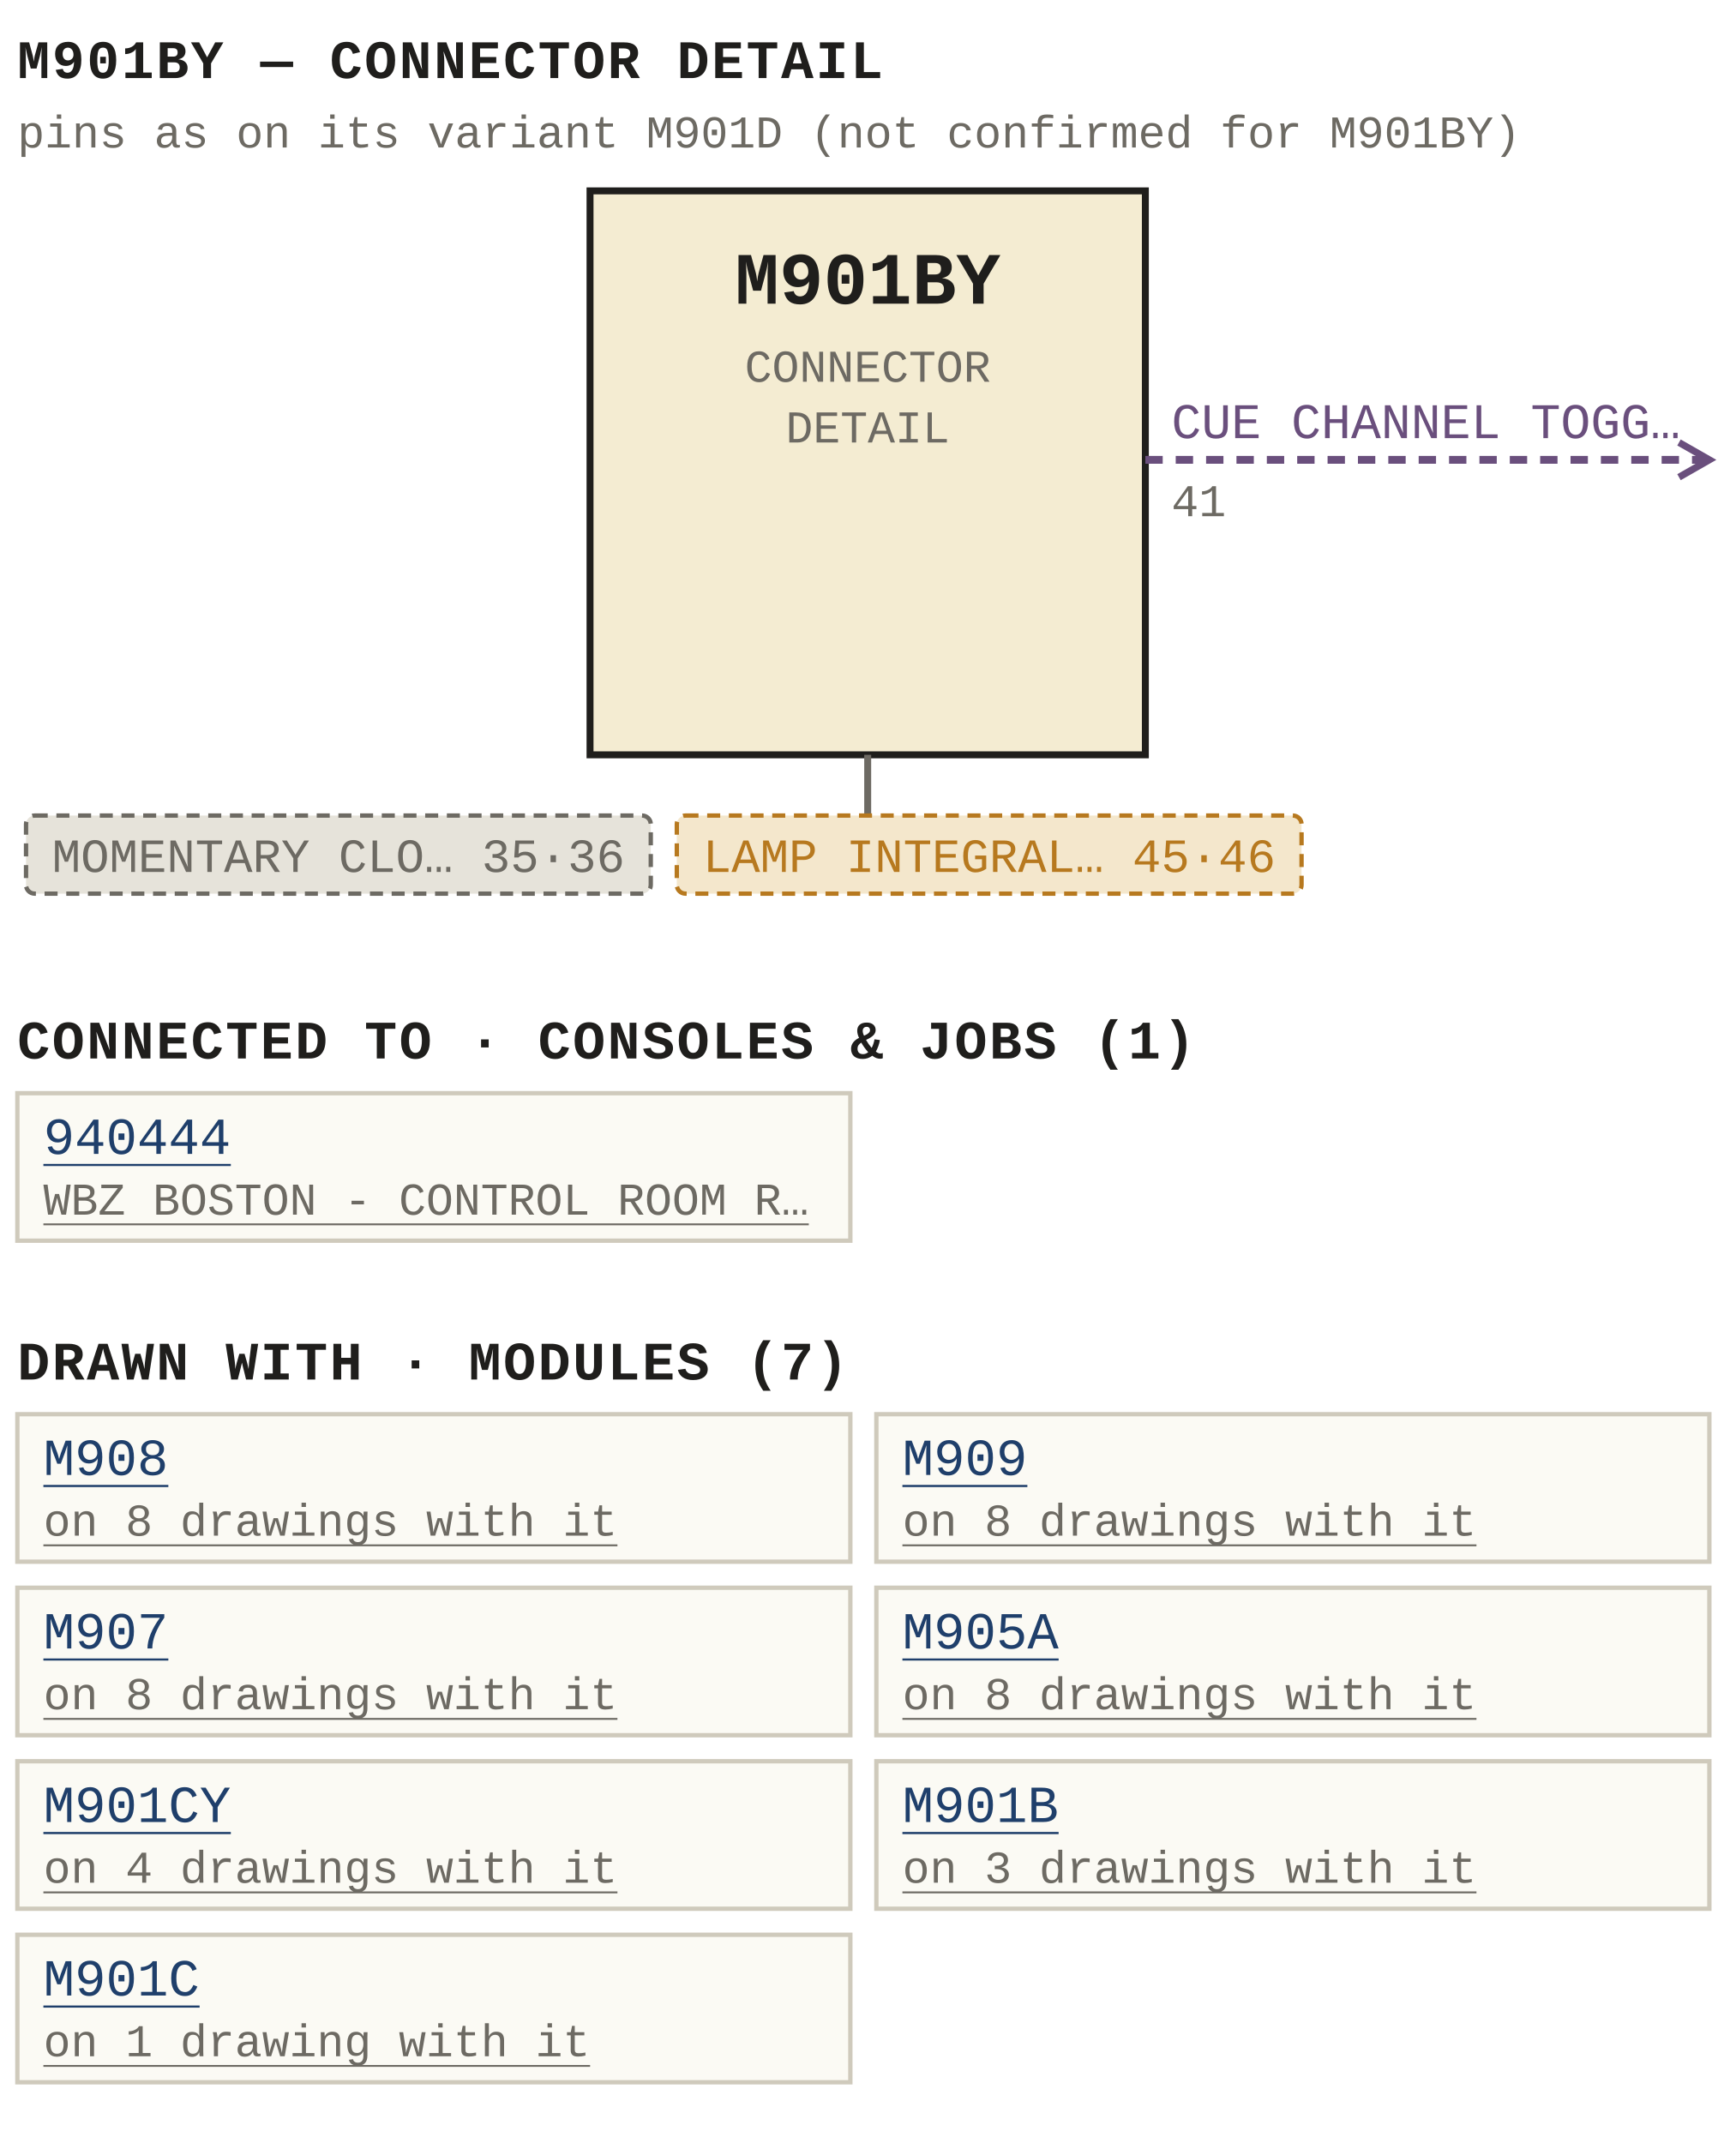
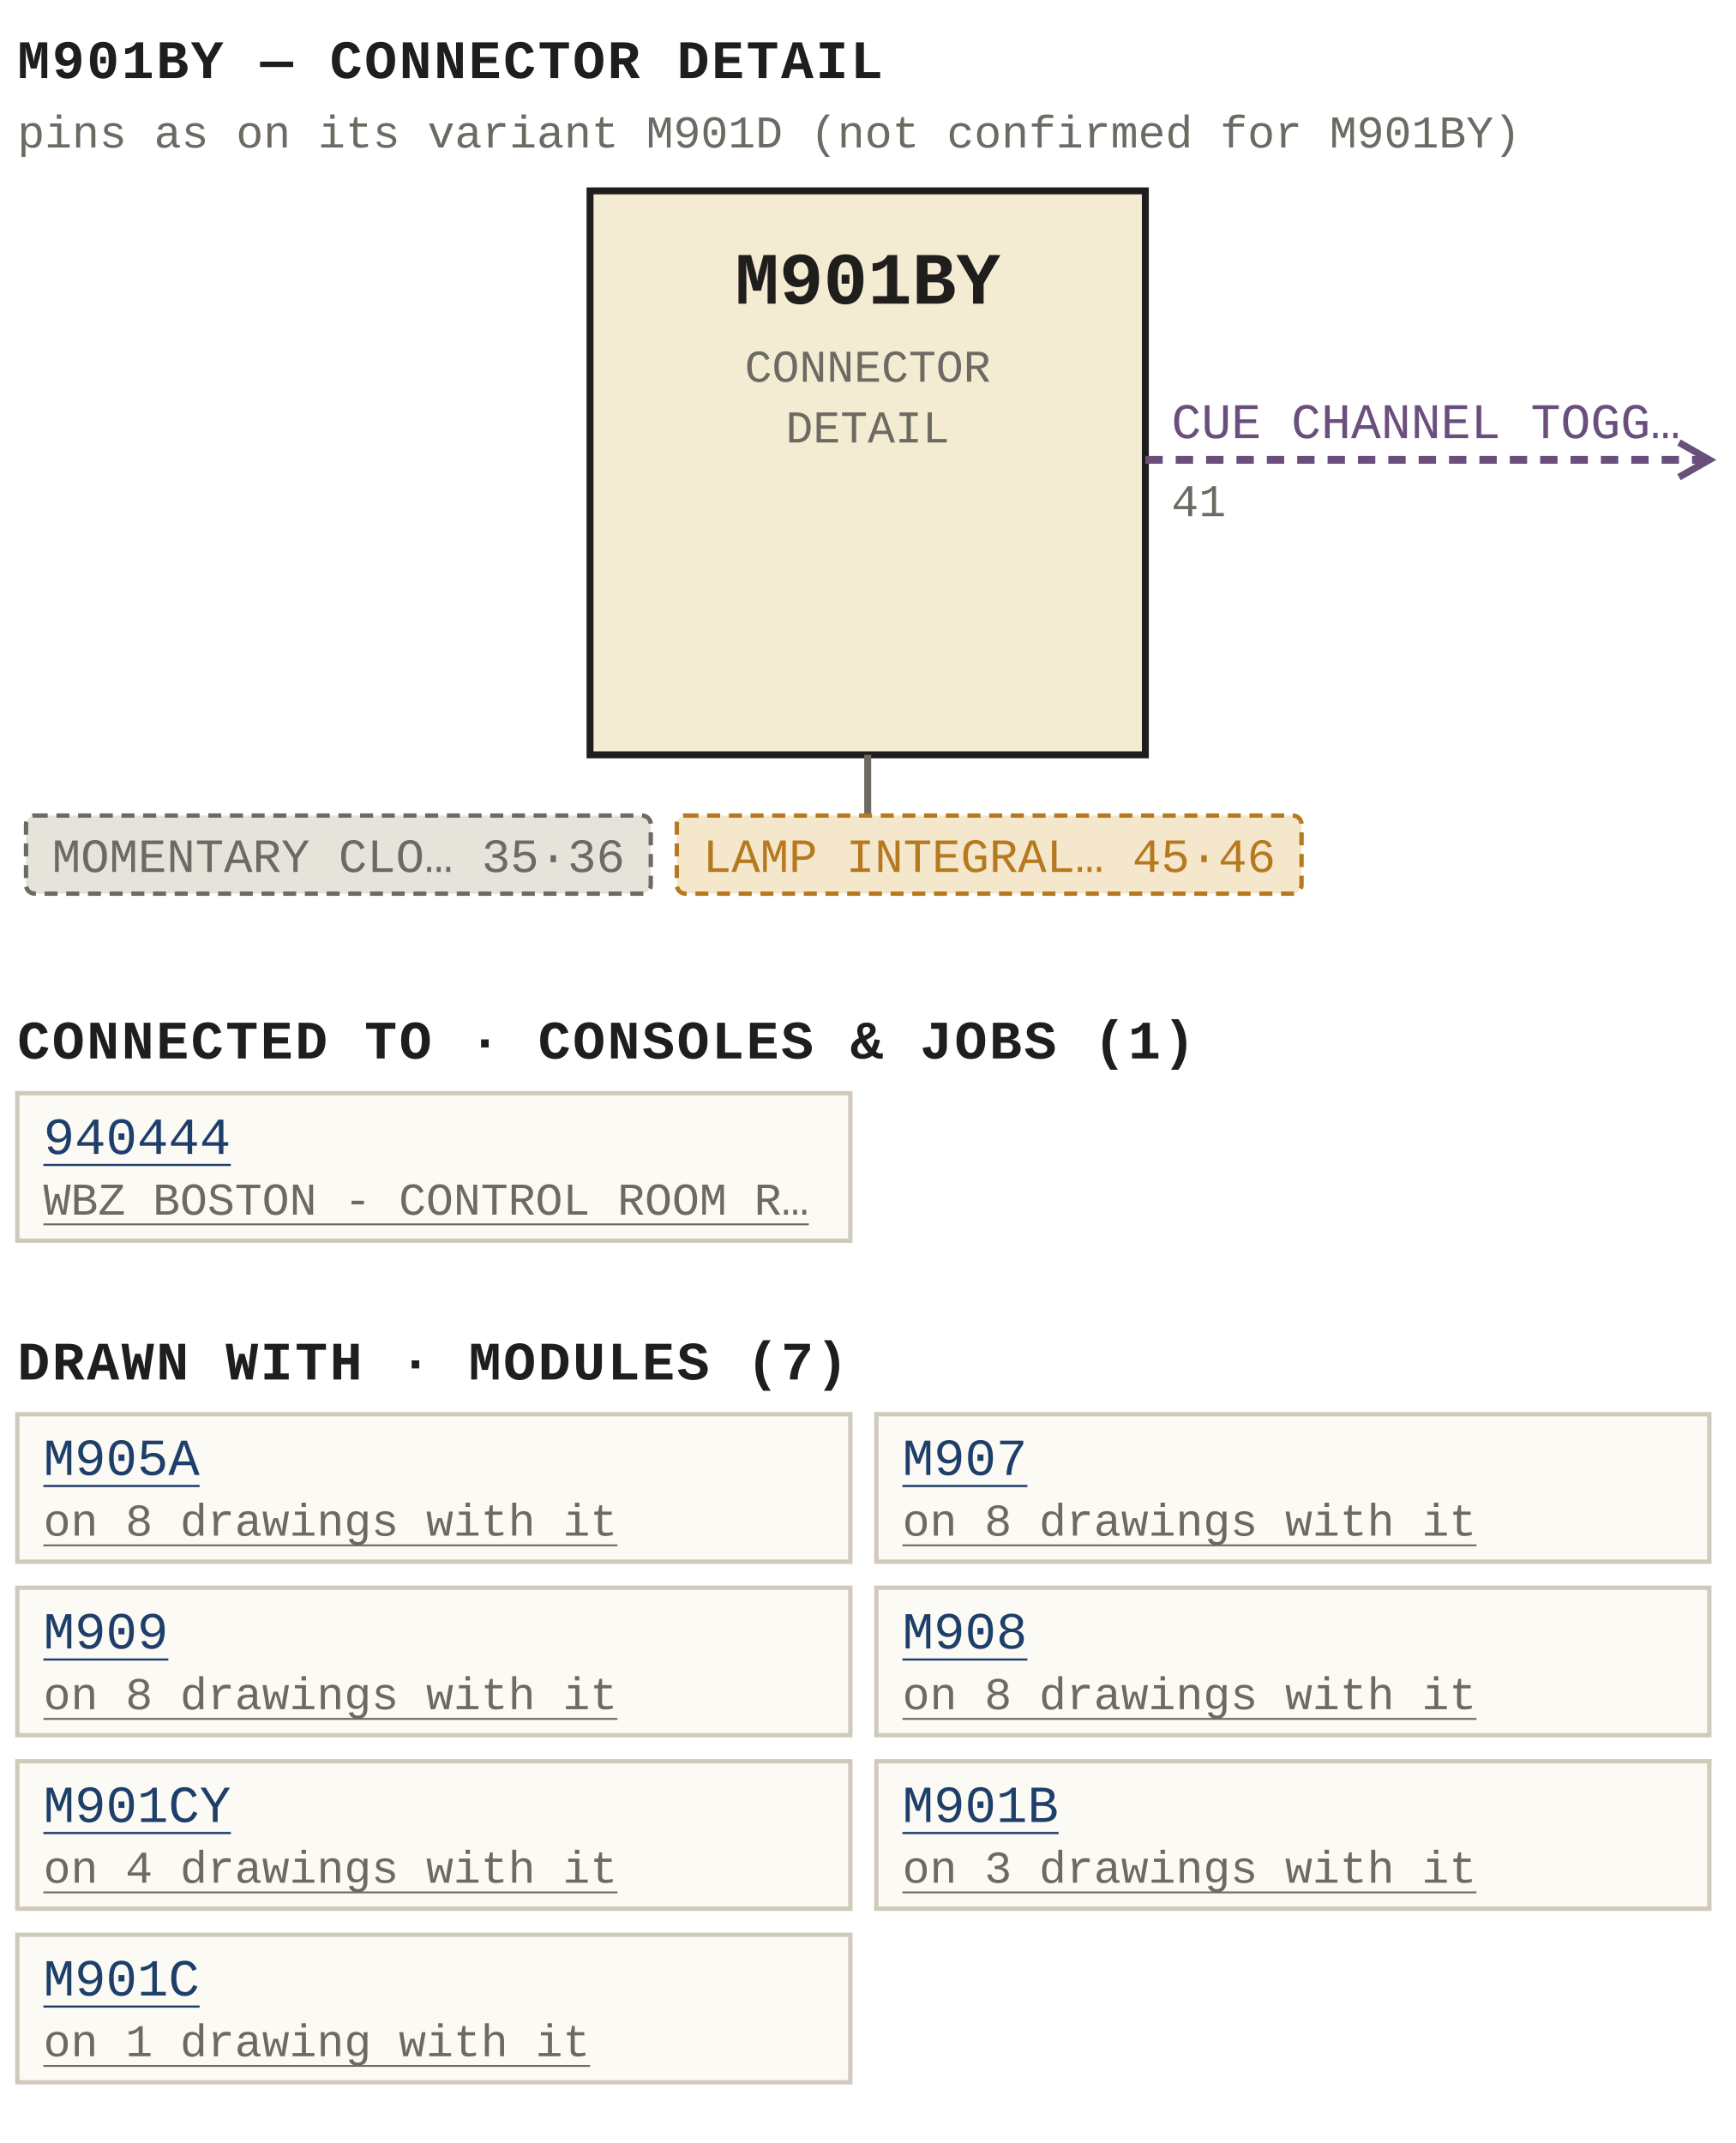
<svg xmlns="http://www.w3.org/2000/svg" class="wp" viewBox="0 0 400 494" width="400" height="494" role="img" aria-label="M901BY connections" style="width:100%;max-width:500px;height:auto;background:#fbfaf4">
  <style>.wp text{font-family:"Courier Prime","Courier New",Courier,monospace;fill:#1f1e1c;font-size:12px} .wp .f{fill:#6d6a63;font-size:10.5px} .wp .h{font-size:12.5px;font-weight:700;letter-spacing:.04em} .wp .b{font-size:17px;font-weight:700} .wp a text{fill:#1f3f6b;text-decoration:underline} .wp a:hover rect{fill:#efe9d2}</style>
  <text x="4" y="18" class="h">M901BY — CONNECTOR DETAIL</text>
  <text x="4" y="34" class="f">pins as on its variant M901D (not confirmed for M901BY)</text>
  <rect x="136" y="44" width="128" height="130" fill="#f4ecd2" stroke="#1f1e1c" stroke-width="1.6" />
  <text x="200.0" y="70" class="b" text-anchor="middle">M901BY</text>
  <text x="200.0" y="88" class="f" text-anchor="middle">CONNECTOR</text>
  <text x="200.0" y="102" class="f" text-anchor="middle">DETAIL</text>
  <line x1="264" y1="106" x2="394" y2="106" stroke="#6a4f7d" stroke-width="1.8" stroke-dasharray="4 3" />
  <path d="M387,102 L394,106 L387,110" fill="none" stroke="#6a4f7d" stroke-width="1.6" />
  <text x="270" y="101" text-anchor="start" style="font-size:11.5px;fill:#6a4f7d">CUE CHANNEL TOGG…</text>
  <text x="270" y="119" text-anchor="start" class="f">41</text>
  <line x1="200.0" y1="174" x2="200.0" y2="188" stroke="#6d6a63" stroke-width="1.6" />
  <rect x="6" y="188" width="144" height="18" rx="2" fill="#e6e3da" stroke="#6d6a63" stroke-dasharray="3 2" />
  <text x="12" y="201" style="font-size:11px;fill:#6d6a63">MOMENTARY CLO… 35·36</text>
  <rect x="156.0" y="188" width="144" height="18" rx="2" fill="#f4e7cc" stroke="#b7791f" stroke-dasharray="3 2" />
  <text x="162.0" y="201" style="font-size:11px;fill:#b7791f">LAMP INTEGRAL… 45·46</text>
  <text x="4" y="244" class="h">CONNECTED TO · CONSOLES &amp; JOBS (1)</text>
  <a href="../../PAGES/Job-940444.html">
    <rect x="4" y="252" width="192" height="34" fill="#fbfaf4" stroke="#cfcabc" />
    <text x="10" y="266">940444</text>
    <text x="10" y="280" class="f">WBZ BOSTON - CONTROL ROOM R…</text>
  </a>
  <text x="4" y="318" class="h">DRAWN WITH · MODULES (7)</text>
-   <a href="../../PAGES/M908.html">
+   <a href="../../PAGES/M905A.html">
    <rect x="4" y="326" width="192" height="34" fill="#fbfaf4" stroke="#cfcabc" />
-     <text x="10" y="340">M908</text>
+     <text x="10" y="340">M905A</text>
    <text x="10" y="354" class="f">on 8 drawings with it</text>
  </a>
-   <a href="../../PAGES/M909.html">
+   <a href="../../PAGES/M907.html">
    <rect x="202" y="326" width="192" height="34" fill="#fbfaf4" stroke="#cfcabc" />
-     <text x="208" y="340">M909</text>
+     <text x="208" y="340">M907</text>
    <text x="208" y="354" class="f">on 8 drawings with it</text>
  </a>
-   <a href="../../PAGES/M907.html">
+   <a href="../../PAGES/M909.html">
    <rect x="4" y="366" width="192" height="34" fill="#fbfaf4" stroke="#cfcabc" />
-     <text x="10" y="380">M907</text>
+     <text x="10" y="380">M909</text>
    <text x="10" y="394" class="f">on 8 drawings with it</text>
  </a>
-   <a href="../../PAGES/M905A.html">
+   <a href="../../PAGES/M908.html">
    <rect x="202" y="366" width="192" height="34" fill="#fbfaf4" stroke="#cfcabc" />
-     <text x="208" y="380">M905A</text>
+     <text x="208" y="380">M908</text>
    <text x="208" y="394" class="f">on 8 drawings with it</text>
  </a>
  <a href="../../PAGES/M901CY.html">
    <rect x="4" y="406" width="192" height="34" fill="#fbfaf4" stroke="#cfcabc" />
    <text x="10" y="420">M901CY</text>
    <text x="10" y="434" class="f">on 4 drawings with it</text>
  </a>
  <a href="../../PAGES/M901B.html">
    <rect x="202" y="406" width="192" height="34" fill="#fbfaf4" stroke="#cfcabc" />
    <text x="208" y="420">M901B</text>
    <text x="208" y="434" class="f">on 3 drawings with it</text>
  </a>
  <a href="../../PAGES/M901C.html">
    <rect x="4" y="446" width="192" height="34" fill="#fbfaf4" stroke="#cfcabc" />
    <text x="10" y="460">M901C</text>
    <text x="10" y="474" class="f">on 1 drawing with it</text>
  </a>
</svg>
